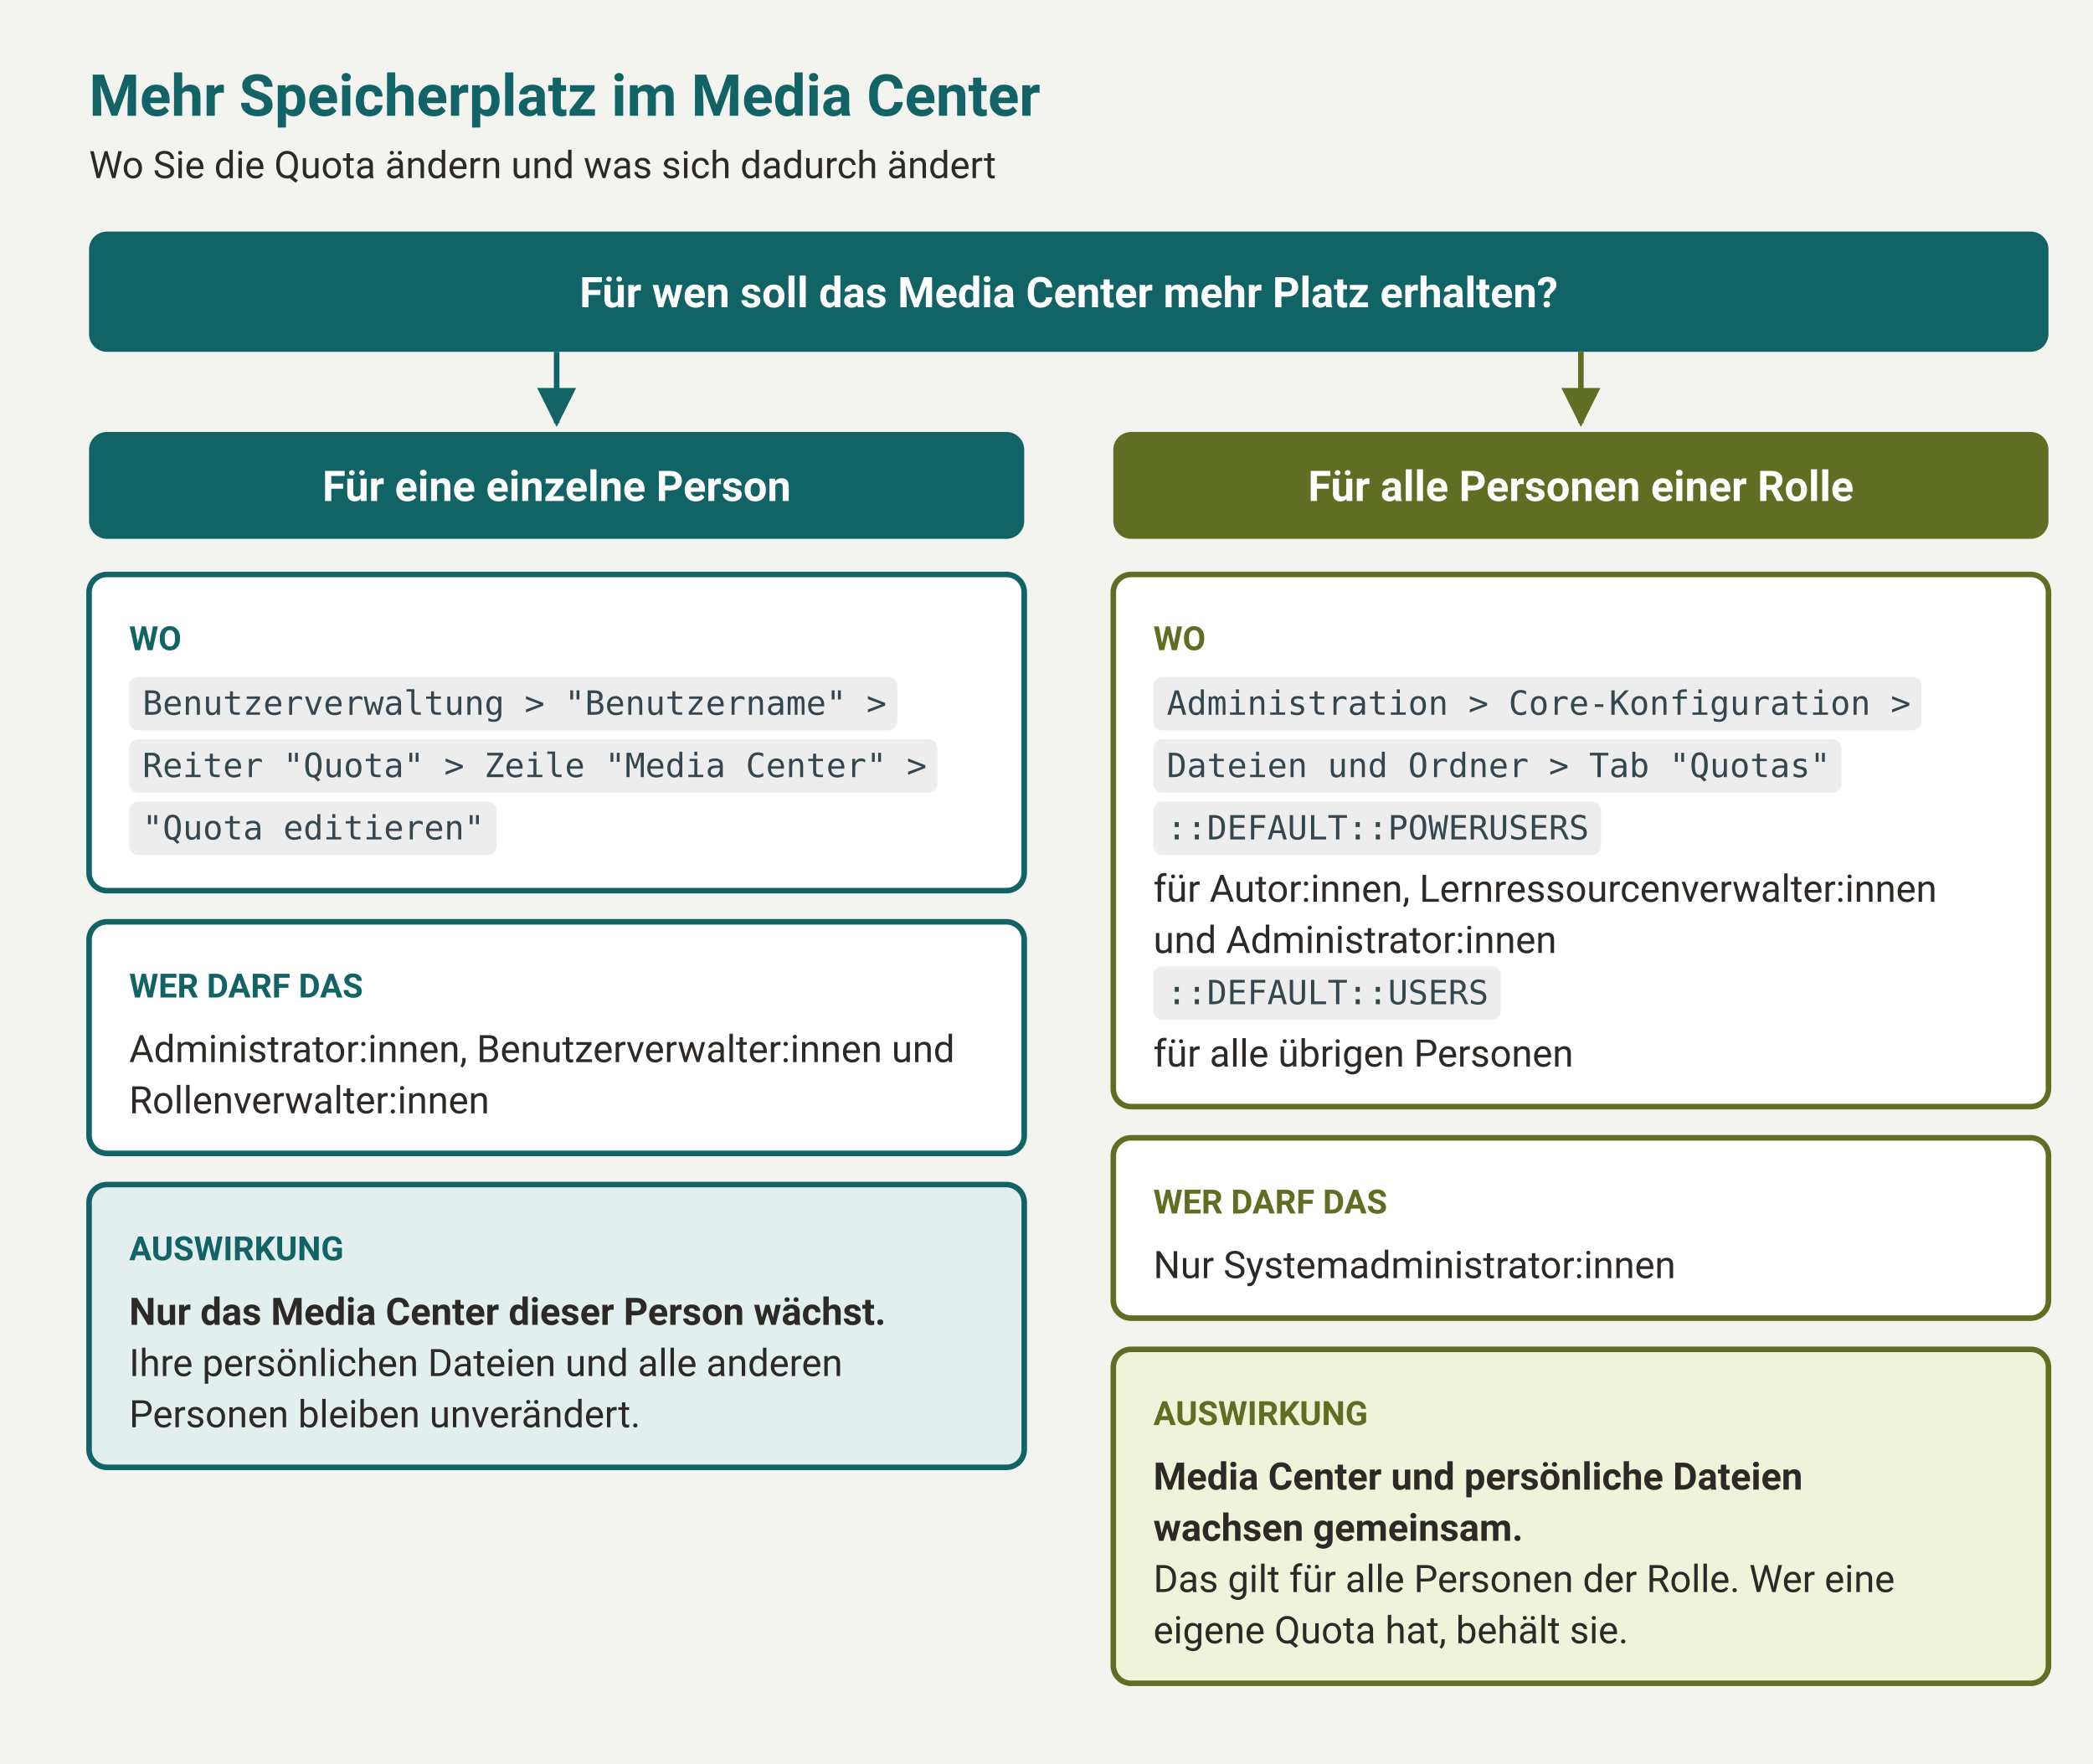
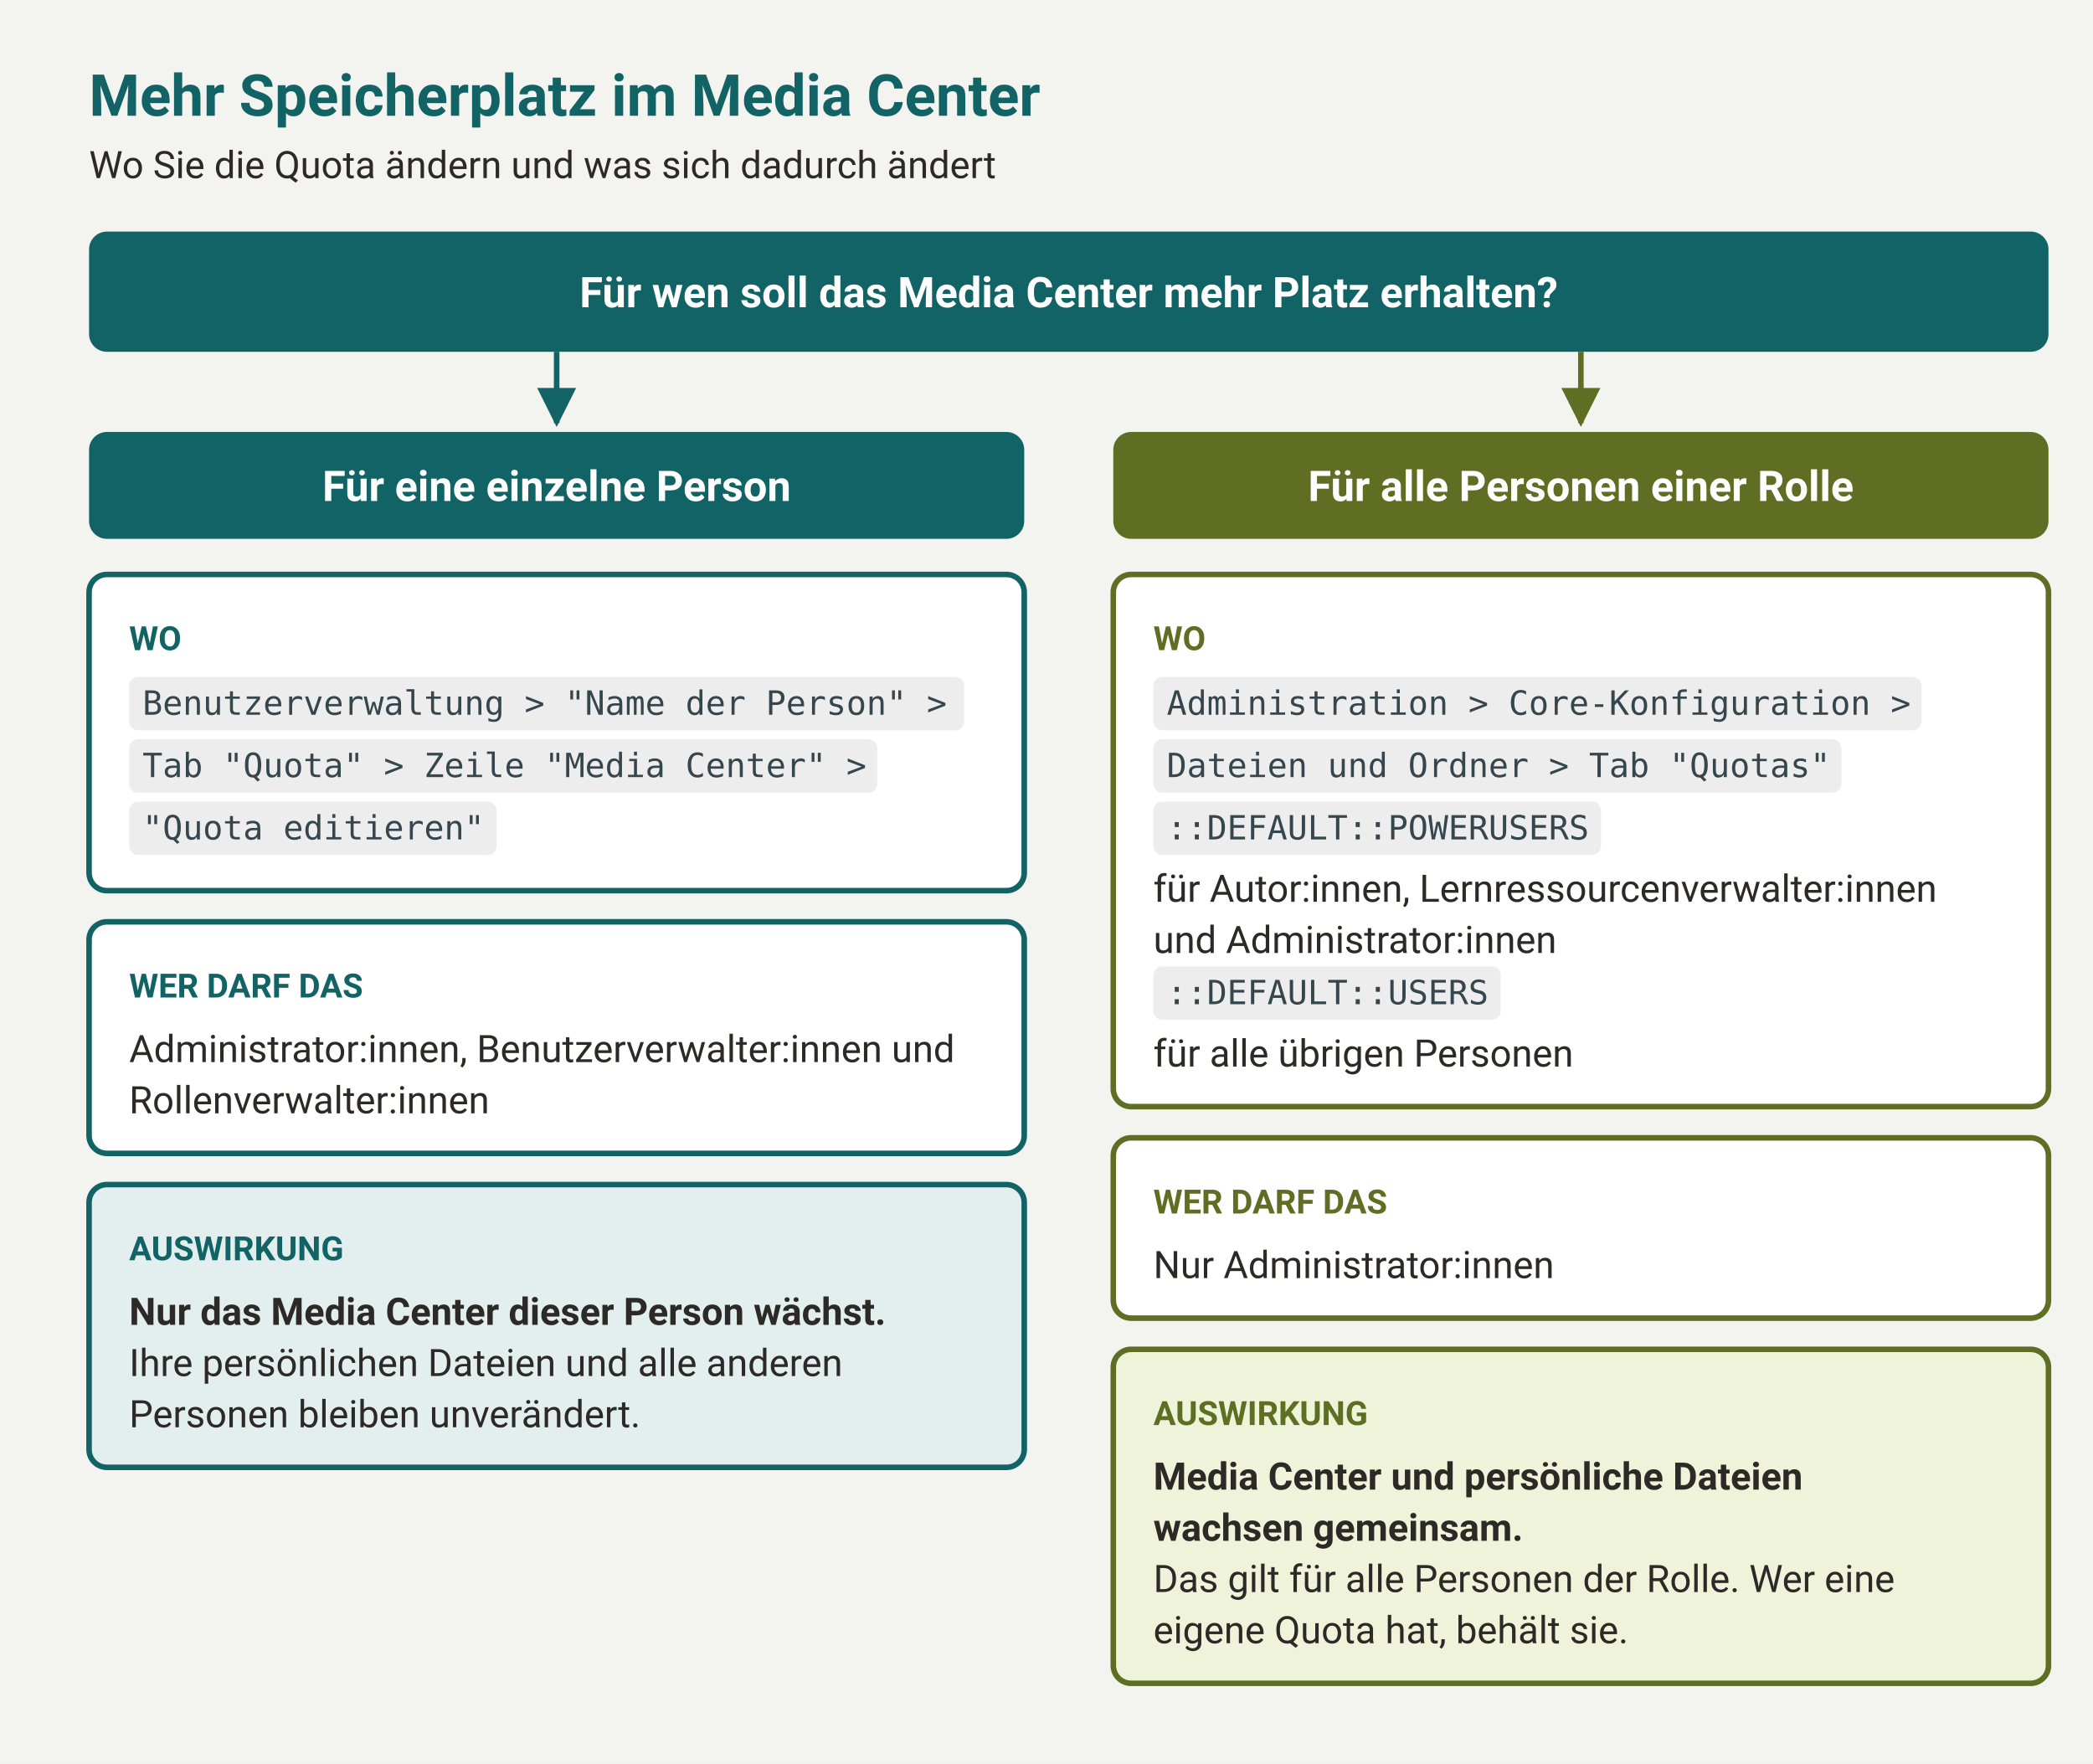
<svg xmlns="http://www.w3.org/2000/svg" viewBox="0 0 940 792" width="940" height="792" role="img" aria-label="Zwei Wege zu mehr Speicherplatz im Media Center: für eine einzelne Person in der Benutzerverwaltung, für alle Personen einer Rolle unter Dateien und Ordner">
  <rect x="0" y="0" width="940" height="792" fill="#F3F4EF" />
  <defs>
    <marker id="a_126365" viewBox="0 0 10 10" refX="9" refY="5" markerWidth="7" markerHeight="7" orient="auto-start-reverse">
      <path d="M 0 0 L 10 5 L 0 10 z" fill="#126365" />
    </marker>
    <marker id="a_5F6E23" viewBox="0 0 10 10" refX="9" refY="5" markerWidth="7" markerHeight="7" orient="auto-start-reverse">
      <path d="M 0 0 L 10 5 L 0 10 z" fill="#5F6E23" />
    </marker>
  </defs>
  <text x="40" y="52" font-family="'Roboto', sans-serif" font-size="26" font-weight="700" fill="#126365">Mehr Speicherplatz im Media Center</text>
  <text x="40" y="80" font-family="'Roboto', sans-serif" font-size="17" fill="#2D2926">Wo Sie die Quota ändern und was sich dadurch ändert</text>
  <rect x="40" y="104" width="880" height="54" rx="8" fill="#126365" />
  <text x="480" y="138" font-family="'Roboto', sans-serif" font-size="19" font-weight="700" fill="#FFFFFF" text-anchor="middle">Für wen soll das Media Center mehr Platz erhalten?</text>
  <path d="M 250 158 L 250 190" stroke="#126365" stroke-width="2.5" marker-end="url(#a_126365)" />
  <path d="M 710 158 L 710 190" stroke="#5F6E23" stroke-width="2.5" marker-end="url(#a_5F6E23)" />
  <rect x="40" y="194" width="420" height="48" rx="8" fill="#126365" />
  <text x="250" y="225" font-family="'Roboto', sans-serif" font-size="19" font-weight="700" fill="#FFFFFF" text-anchor="middle">Für eine einzelne Person</text>
  <rect x="500" y="194" width="420" height="48" rx="8" fill="#5F6E23" />
  <text x="710" y="225" font-family="'Roboto', sans-serif" font-size="19" font-weight="700" fill="#FFFFFF" text-anchor="middle">Für alle Personen einer Rolle</text>
  <rect x="40" y="258" width="420" height="142" rx="8" fill="#FFFFFF" stroke="#126365" stroke-width="2.5" />
  <text x="58" y="292" font-family="'Roboto', sans-serif" font-size="15" font-weight="700" fill="#126365">WO</text>
-   <rect x="58" y="304" width="345" height="24" rx="4" fill="#EDEDED" />
-   <text x="64" y="321" font-family="'Roboto Mono', Menlo, Consolas, monospace" font-size="15" fill="#36464E">Benutzerverwaltung &gt; "Benutzername" &gt;</text>
-   <rect x="58" y="332" width="363" height="24" rx="4" fill="#EDEDED" />
-   <text x="64" y="349" font-family="'Roboto Mono', Menlo, Consolas, monospace" font-size="15" fill="#36464E">Reiter "Quota" &gt; Zeile "Media Center" &gt;</text>
+   <rect x="58" y="304" width="375" height="24" rx="4" fill="#EDEDED" />
+   <text x="64" y="321" font-family="'Roboto Mono', Menlo, Consolas, monospace" font-size="15" fill="#36464E">Benutzerverwaltung &gt; "Name der Person" &gt;</text>
+   <rect x="58" y="332" width="336" height="24" rx="4" fill="#EDEDED" />
+   <text x="64" y="349" font-family="'Roboto Mono', Menlo, Consolas, monospace" font-size="15" fill="#36464E">Tab "Quota" &gt; Zeile "Media Center" &gt;</text>
  <rect x="58" y="360" width="165" height="24" rx="4" fill="#EDEDED" />
  <text x="64" y="377" font-family="'Roboto Mono', Menlo, Consolas, monospace" font-size="15" fill="#36464E">"Quota editieren"</text>
  <rect x="40" y="414" width="420" height="104" rx="8" fill="#FFFFFF" stroke="#126365" stroke-width="2.5" />
  <text x="58" y="448" font-family="'Roboto', sans-serif" font-size="15" font-weight="700" fill="#126365">WER DARF DAS</text>
  <text x="58" y="477" font-family="'Roboto', sans-serif" font-size="17" fill="#2D2926">Administrator:innen, Benutzerverwalter:innen und</text>
  <text x="58" y="500" font-family="'Roboto', sans-serif" font-size="17" fill="#2D2926">Rollenverwalter:innen</text>
  <rect x="40" y="532" width="420" height="127" rx="8" fill="#E3EFEF" stroke="#126365" stroke-width="2.5" />
  <text x="58" y="566" font-family="'Roboto', sans-serif" font-size="15" font-weight="700" fill="#126365">AUSWIRKUNG</text>
  <text x="58" y="595" font-family="'Roboto', sans-serif" font-size="17" font-weight="700" fill="#2D2926">Nur das Media Center dieser Person wächst.</text>
  <text x="58" y="618" font-family="'Roboto', sans-serif" font-size="17" fill="#2D2926">Ihre persönlichen Dateien und alle anderen</text>
  <text x="58" y="641" font-family="'Roboto', sans-serif" font-size="17" fill="#2D2926">Personen bleiben unverändert.</text>
  <rect x="500" y="258" width="420" height="239" rx="8" fill="#FFFFFF" stroke="#5F6E23" stroke-width="2.5" />
  <text x="518" y="292" font-family="'Roboto', sans-serif" font-size="15" font-weight="700" fill="#5F6E23">WO</text>
  <rect x="518" y="304" width="345" height="24" rx="4" fill="#EDEDED" />
  <text x="524" y="321" font-family="'Roboto Mono', Menlo, Consolas, monospace" font-size="15" fill="#36464E">Administration &gt; Core-Konfiguration &gt;</text>
  <rect x="518" y="332" width="309" height="24" rx="4" fill="#EDEDED" />
  <text x="524" y="349" font-family="'Roboto Mono', Menlo, Consolas, monospace" font-size="15" fill="#36464E">Dateien und Ordner &gt; Tab "Quotas"</text>
  <rect x="518" y="360" width="201" height="24" rx="4" fill="#EDEDED" />
  <text x="524" y="377" font-family="'Roboto Mono', Menlo, Consolas, monospace" font-size="15" fill="#36464E">::DEFAULT::POWERUSERS</text>
  <text x="518" y="405" font-family="'Roboto', sans-serif" font-size="17" fill="#2D2926">für Autor:innen, Lernressourcenverwalter:innen</text>
  <text x="518" y="428" font-family="'Roboto', sans-serif" font-size="17" fill="#2D2926">und Administrator:innen</text>
  <rect x="518" y="434" width="156" height="24" rx="4" fill="#EDEDED" />
  <text x="524" y="451" font-family="'Roboto Mono', Menlo, Consolas, monospace" font-size="15" fill="#36464E">::DEFAULT::USERS</text>
  <text x="518" y="479" font-family="'Roboto', sans-serif" font-size="17" fill="#2D2926">für alle übrigen Personen</text>
  <rect x="500" y="511" width="420" height="81" rx="8" fill="#FFFFFF" stroke="#5F6E23" stroke-width="2.5" />
  <text x="518" y="545" font-family="'Roboto', sans-serif" font-size="15" font-weight="700" fill="#5F6E23">WER DARF DAS</text>
-   <text x="518" y="574" font-family="'Roboto', sans-serif" font-size="17" fill="#2D2926">Nur Systemadministrator:innen</text>
+   <text x="518" y="574" font-family="'Roboto', sans-serif" font-size="17" fill="#2D2926">Nur Administrator:innen</text>
  <rect x="500" y="606" width="420" height="150" rx="8" fill="#EEF3DA" stroke="#5F6E23" stroke-width="2.5" />
  <text x="518" y="640" font-family="'Roboto', sans-serif" font-size="15" font-weight="700" fill="#5F6E23">AUSWIRKUNG</text>
  <text x="518" y="669" font-family="'Roboto', sans-serif" font-size="17" font-weight="700" fill="#2D2926">Media Center und persönliche Dateien</text>
  <text x="518" y="692" font-family="'Roboto', sans-serif" font-size="17" font-weight="700" fill="#2D2926">wachsen gemeinsam.</text>
  <text x="518" y="715" font-family="'Roboto', sans-serif" font-size="17" fill="#2D2926">Das gilt für alle Personen der Rolle. Wer eine</text>
  <text x="518" y="738" font-family="'Roboto', sans-serif" font-size="17" fill="#2D2926">eigene Quota hat, behält sie.</text>
</svg>
